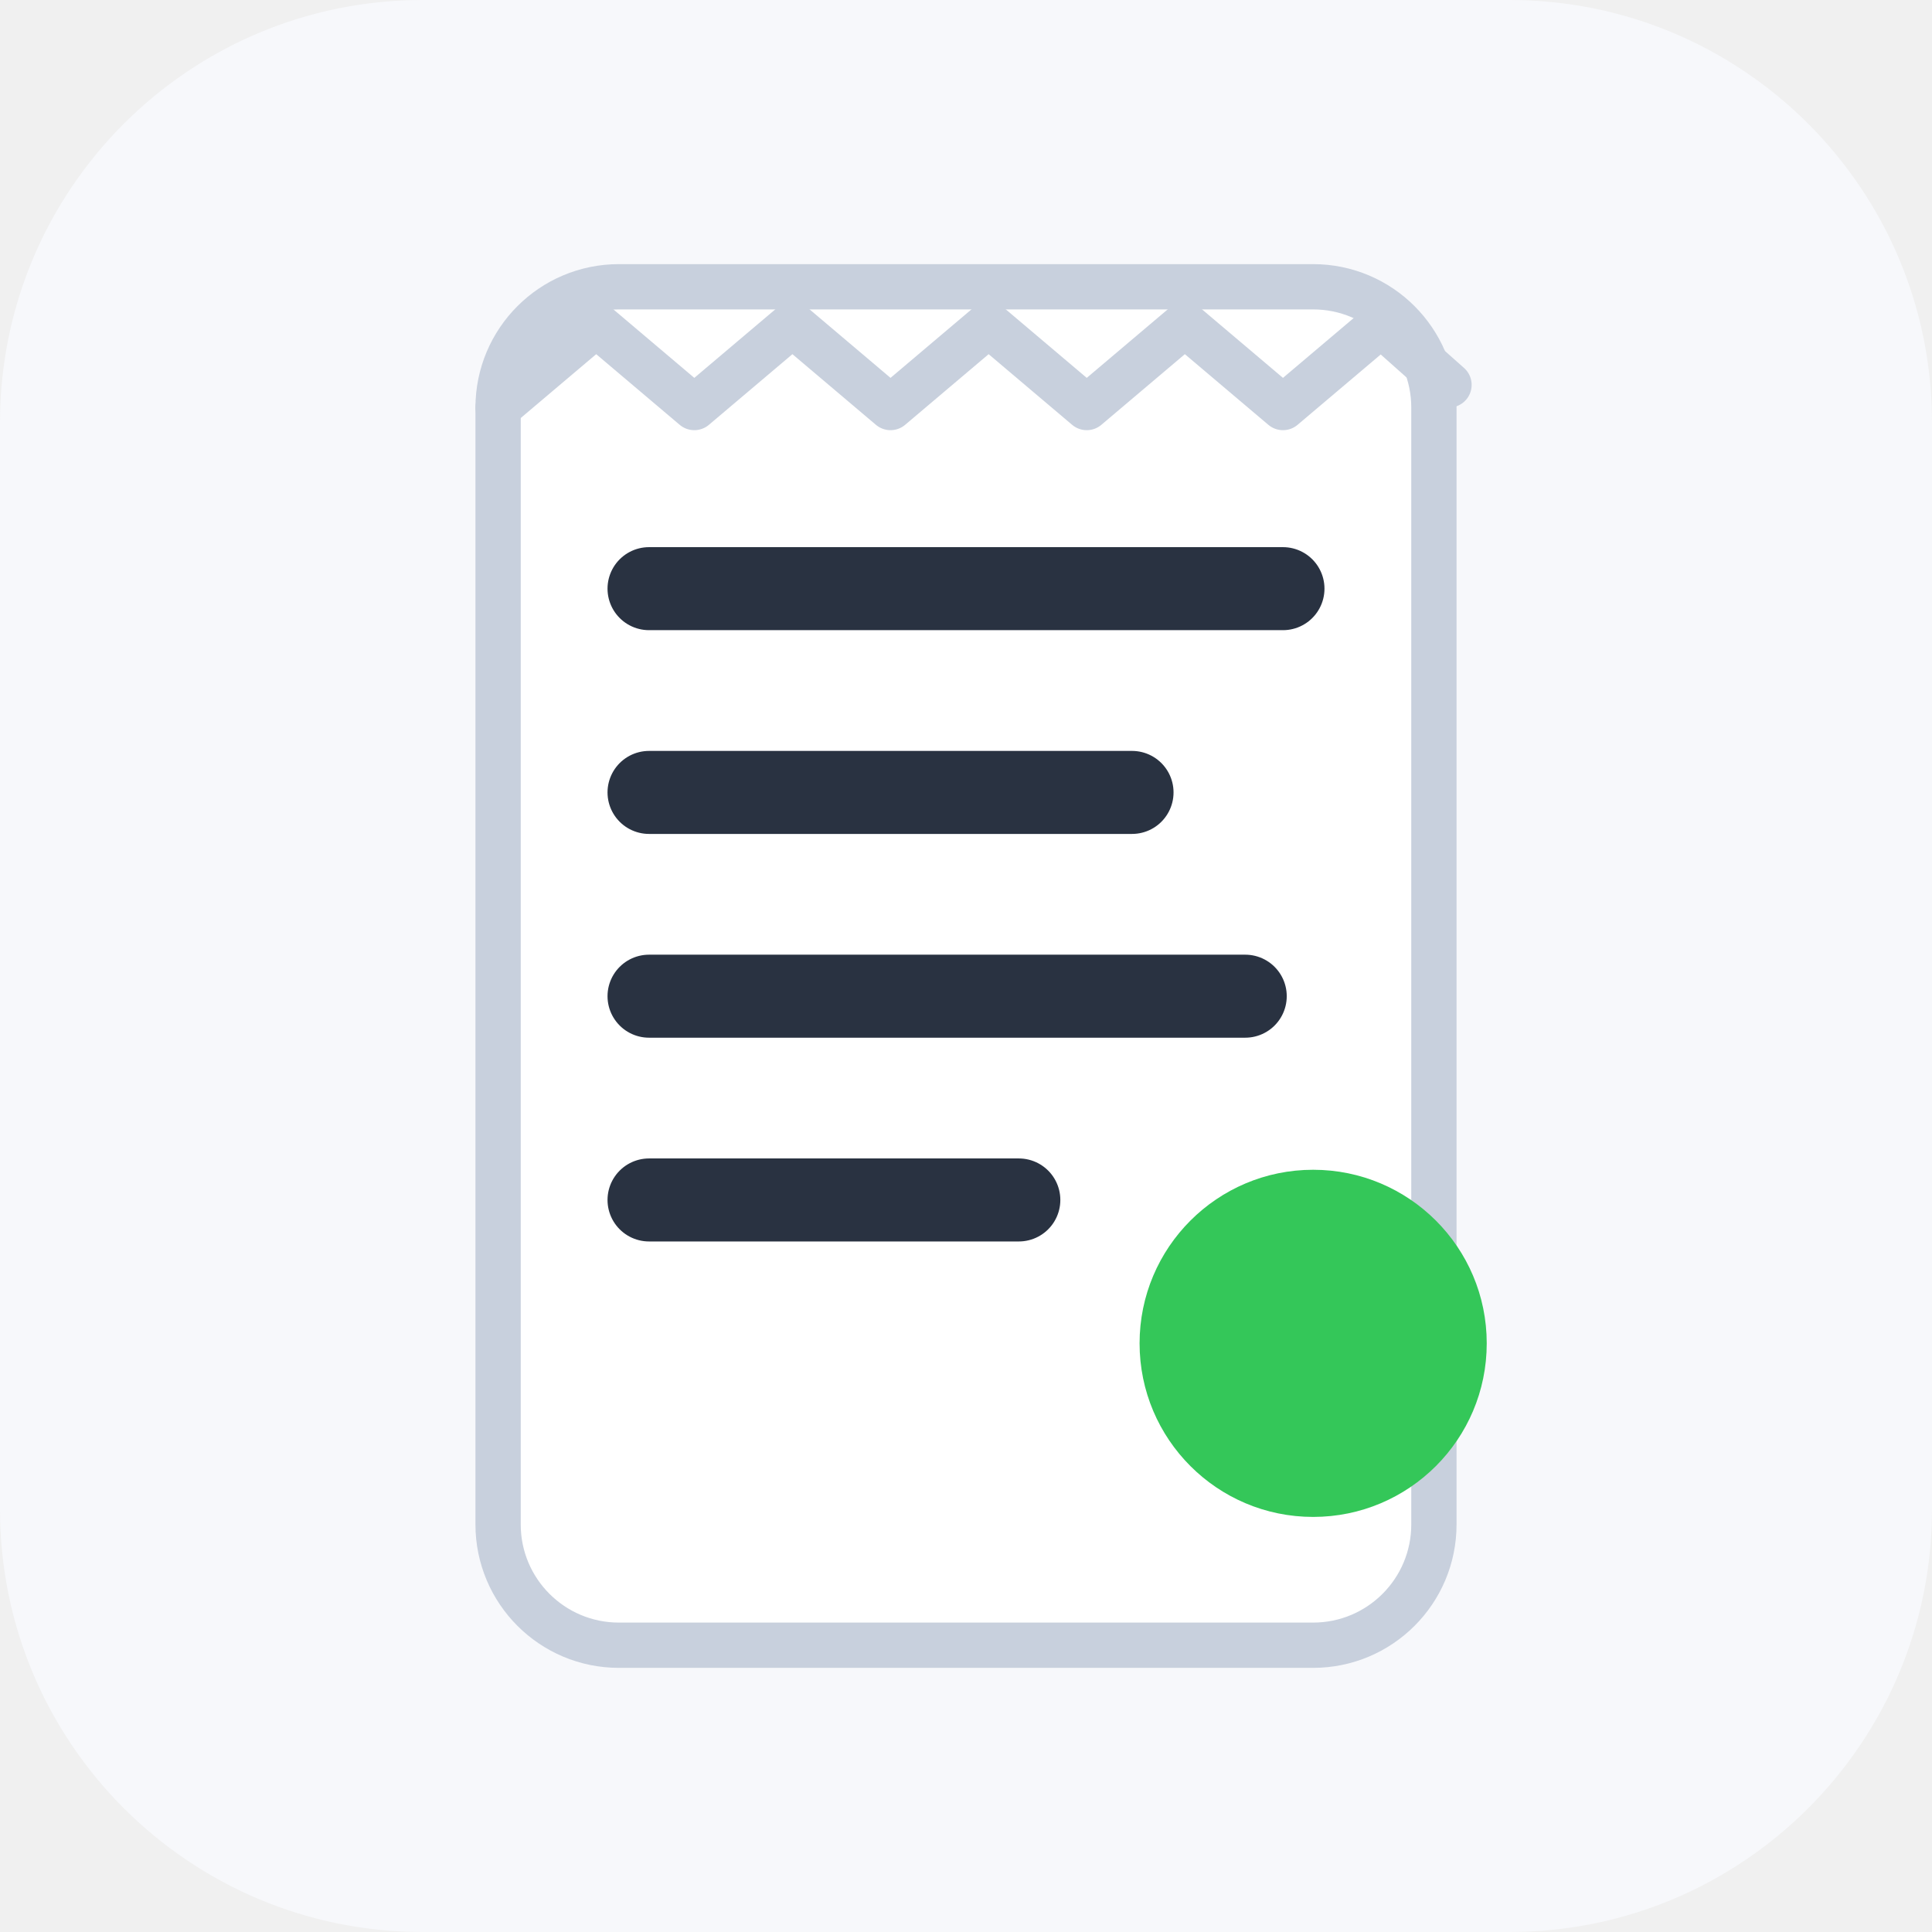
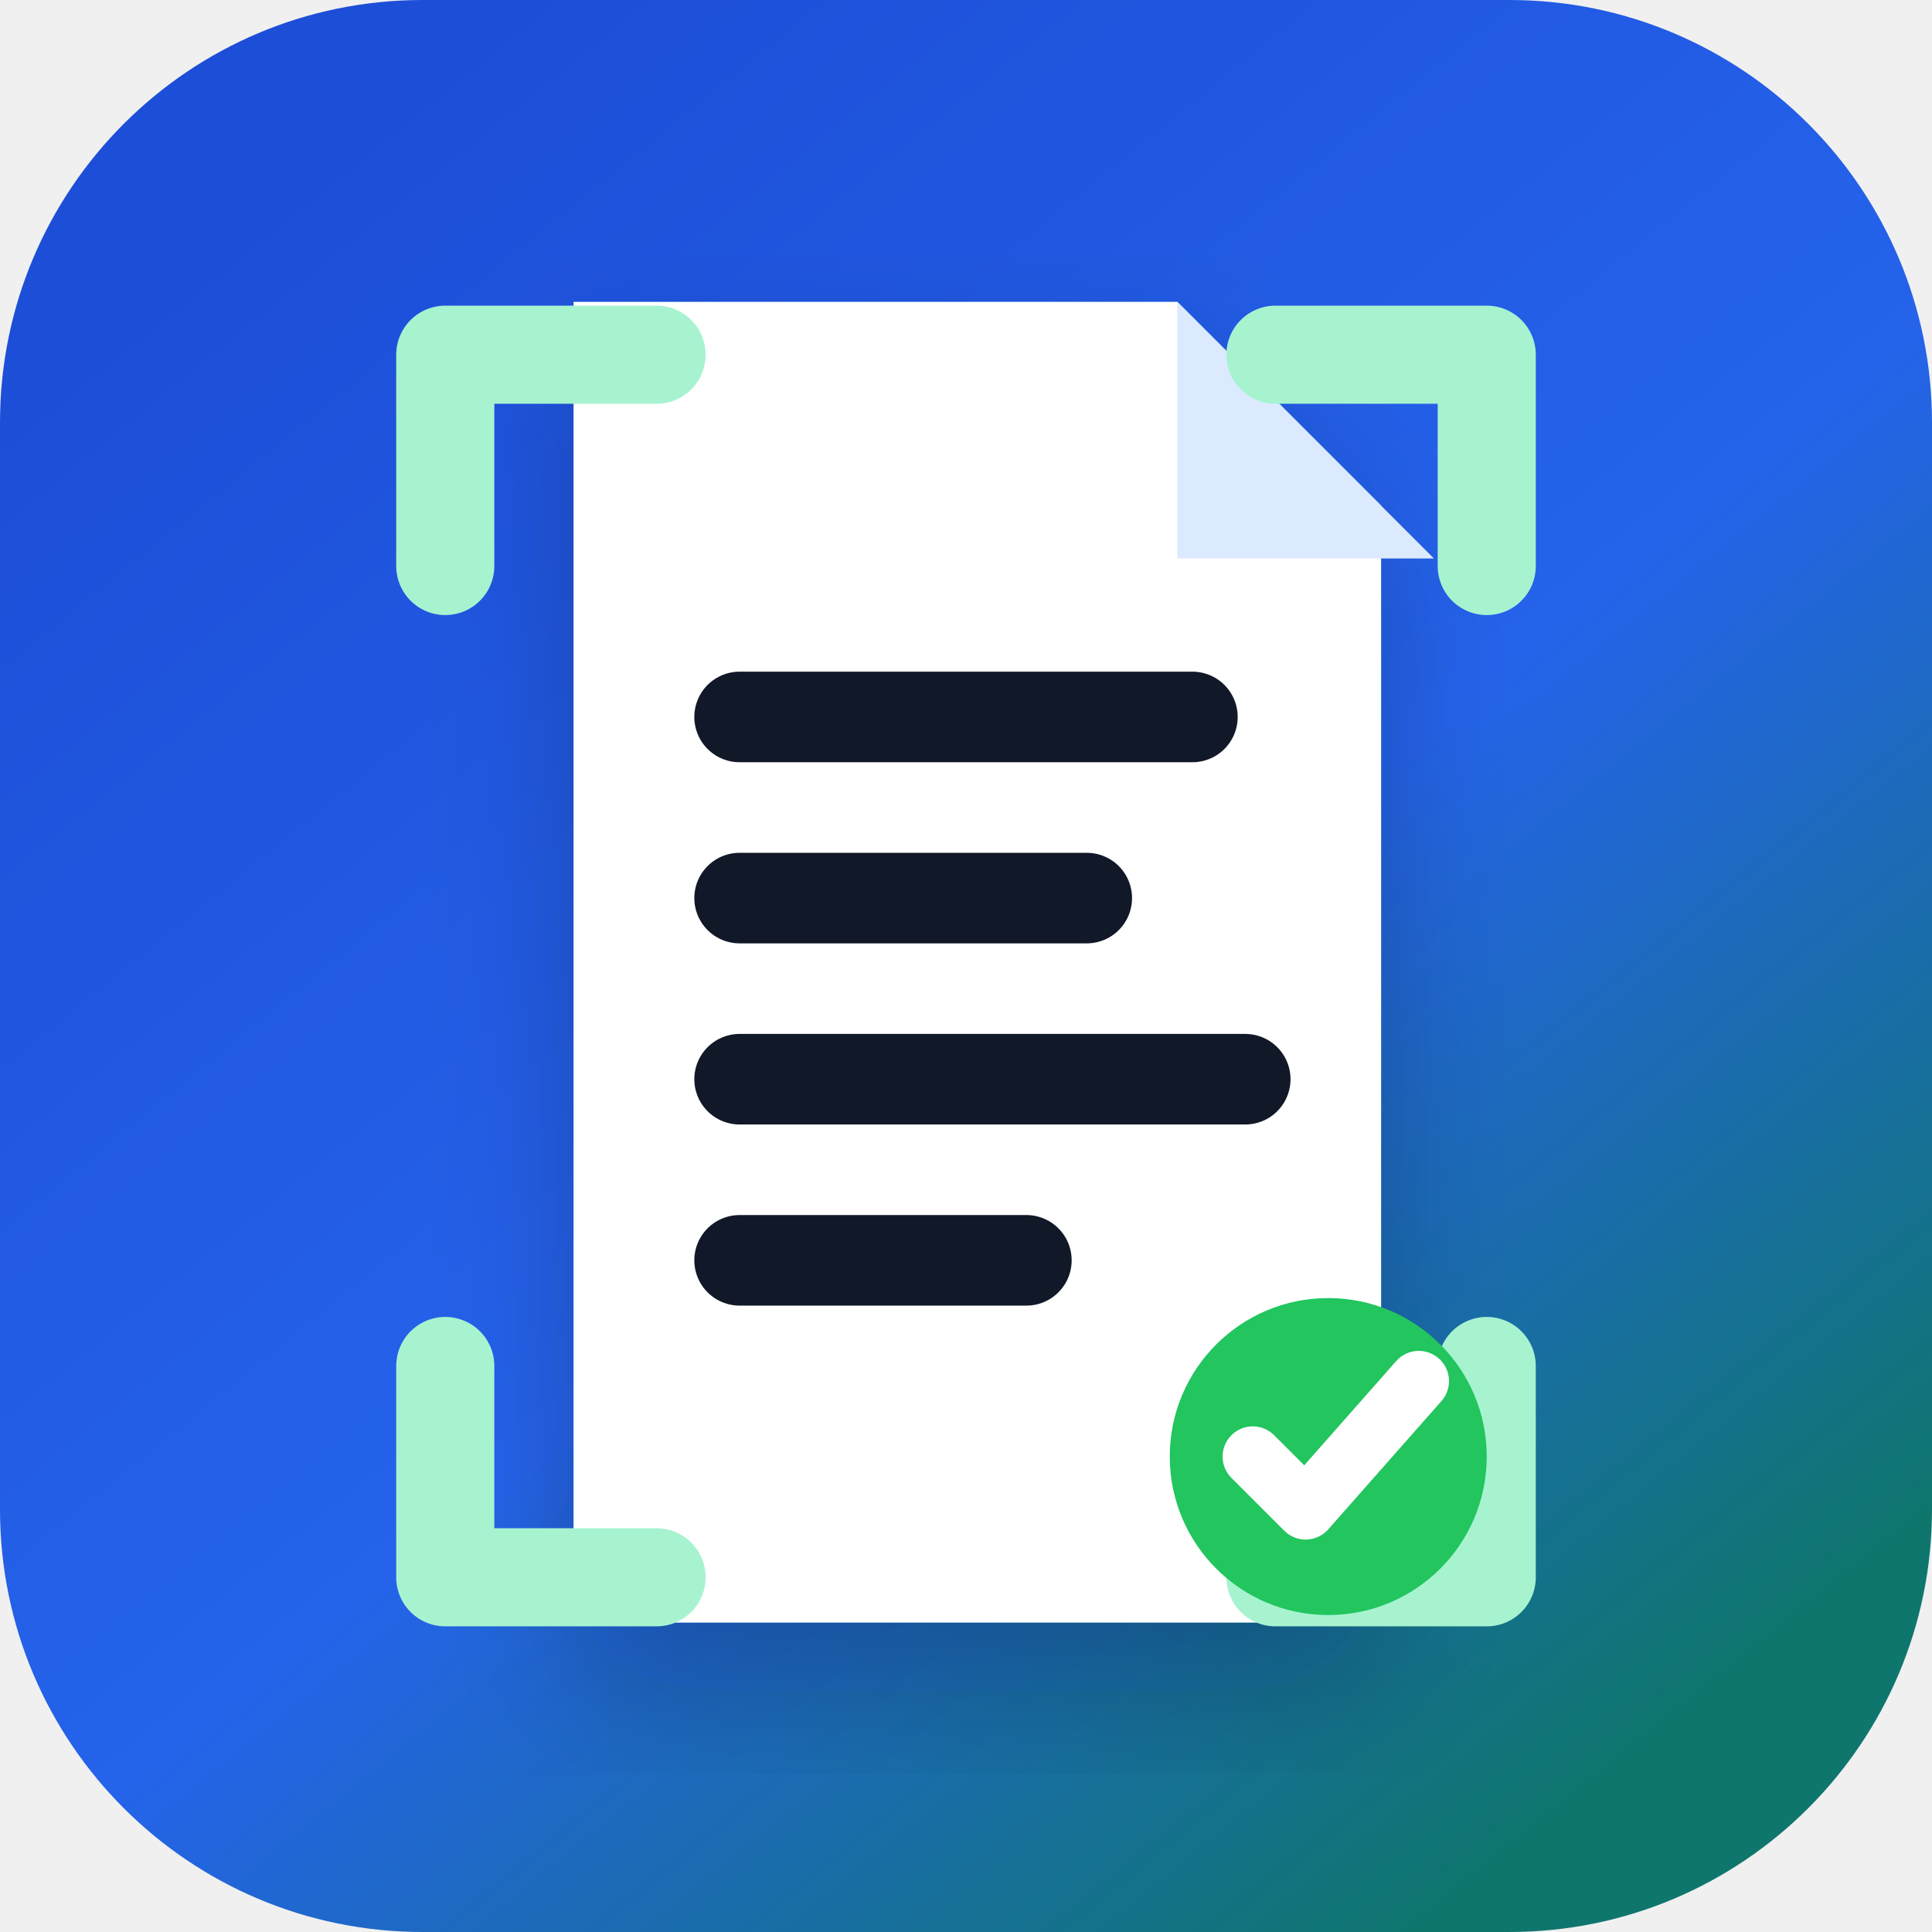
<svg xmlns="http://www.w3.org/2000/svg" viewBox="0 0 512 512" role="img" aria-label="Čeku skeneris">
-   <rect width="512" height="512" rx="112" fill="#f7f8fb" />
-   <rect x="132" y="76" width="248" height="360" rx="32" fill="#ffffff" stroke="#c8d0dd" stroke-width="12" />
-   <path d="M172 156h168M172 210h128M172 264h158M172 318h98" stroke="#293241" stroke-width="22" stroke-linecap="round" />
-   <path d="M132 108 158 86l26 22 26-22 26 22 26-22 26 22 26-22 26 22 26-22 18 16" fill="none" stroke="#c8d0dd" stroke-width="12" stroke-linecap="round" stroke-linejoin="round" />
-   <circle cx="348" cy="356" r="46" fill="#34c759" />
+   <defs>
+     <linearGradient id="bg" x1="84" x2="428" y1="44" y2="468" gradientUnits="userSpaceOnUse">
+       <stop stop-color="#1d4ed8" />
+       <stop offset="0.55" stop-color="#2563eb" />
+       <stop offset="1" stop-color="#0f766e" />
+     </linearGradient>
+     <filter id="shadow" x="88" y="50" width="336" height="420" color-interpolation-filters="sRGB" filterUnits="userSpaceOnUse">
+       <feDropShadow dx="0" dy="18" flood-color="#0f172a" flood-opacity="0.22" stdDeviation="18" />
+     </filter>
+   </defs>
+   <rect width="512" height="512" rx="112" fill="url(#bg)" />
+   <path d="M152 80h160l54 54v296H152z" fill="#ffffff" filter="url(#shadow)" />
+   <path d="M312 80v68h68" fill="#dbeafe" />
+   <path d="M196 190h120M196 238h92M196 286h134M196 334h76" stroke="#111827" stroke-width="24" stroke-linecap="round" />
+   <path d="M118 150V94h56M394 150V94h-56M118 362v56h56M394 362v56h-56" fill="none" stroke="#a7f3d0" stroke-width="26" stroke-linecap="round" stroke-linejoin="round" />
+   <circle cx="352" cy="386" r="42" fill="#22c55e" />
+   <path d="m332 386 14 14 30-34" fill="none" stroke="#ffffff" stroke-width="16" stroke-linecap="round" stroke-linejoin="round" />
</svg>
